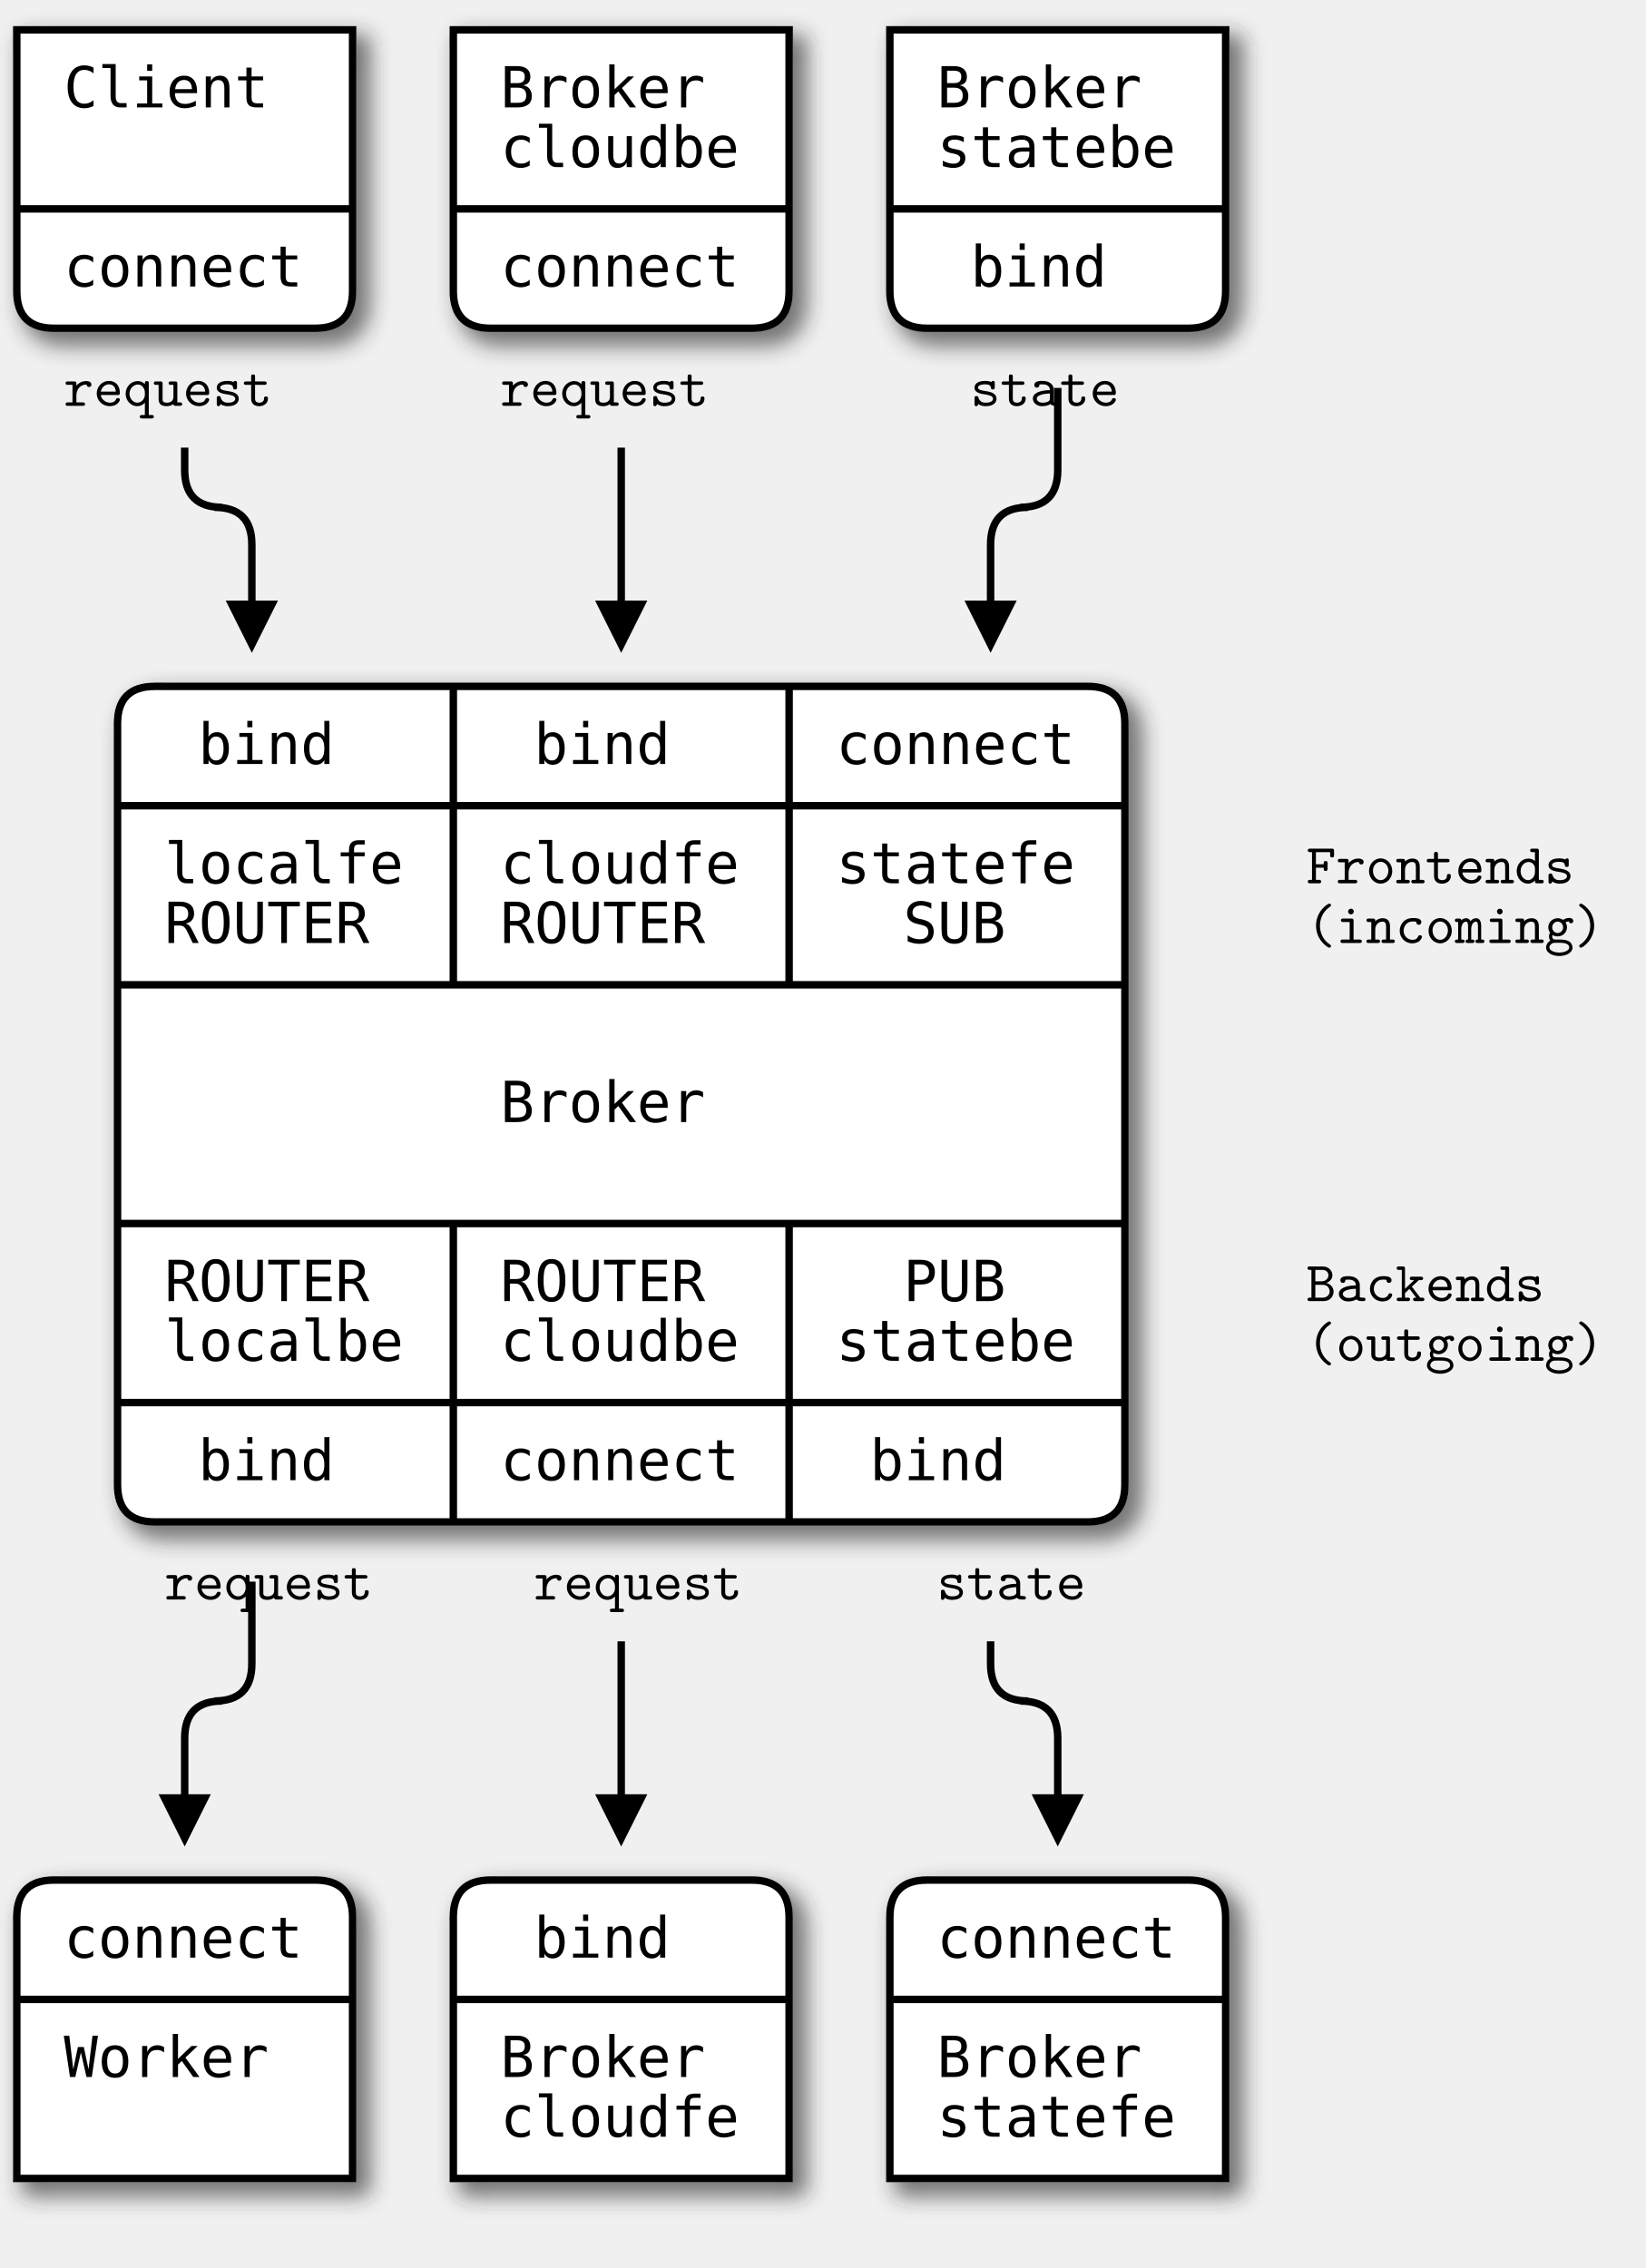
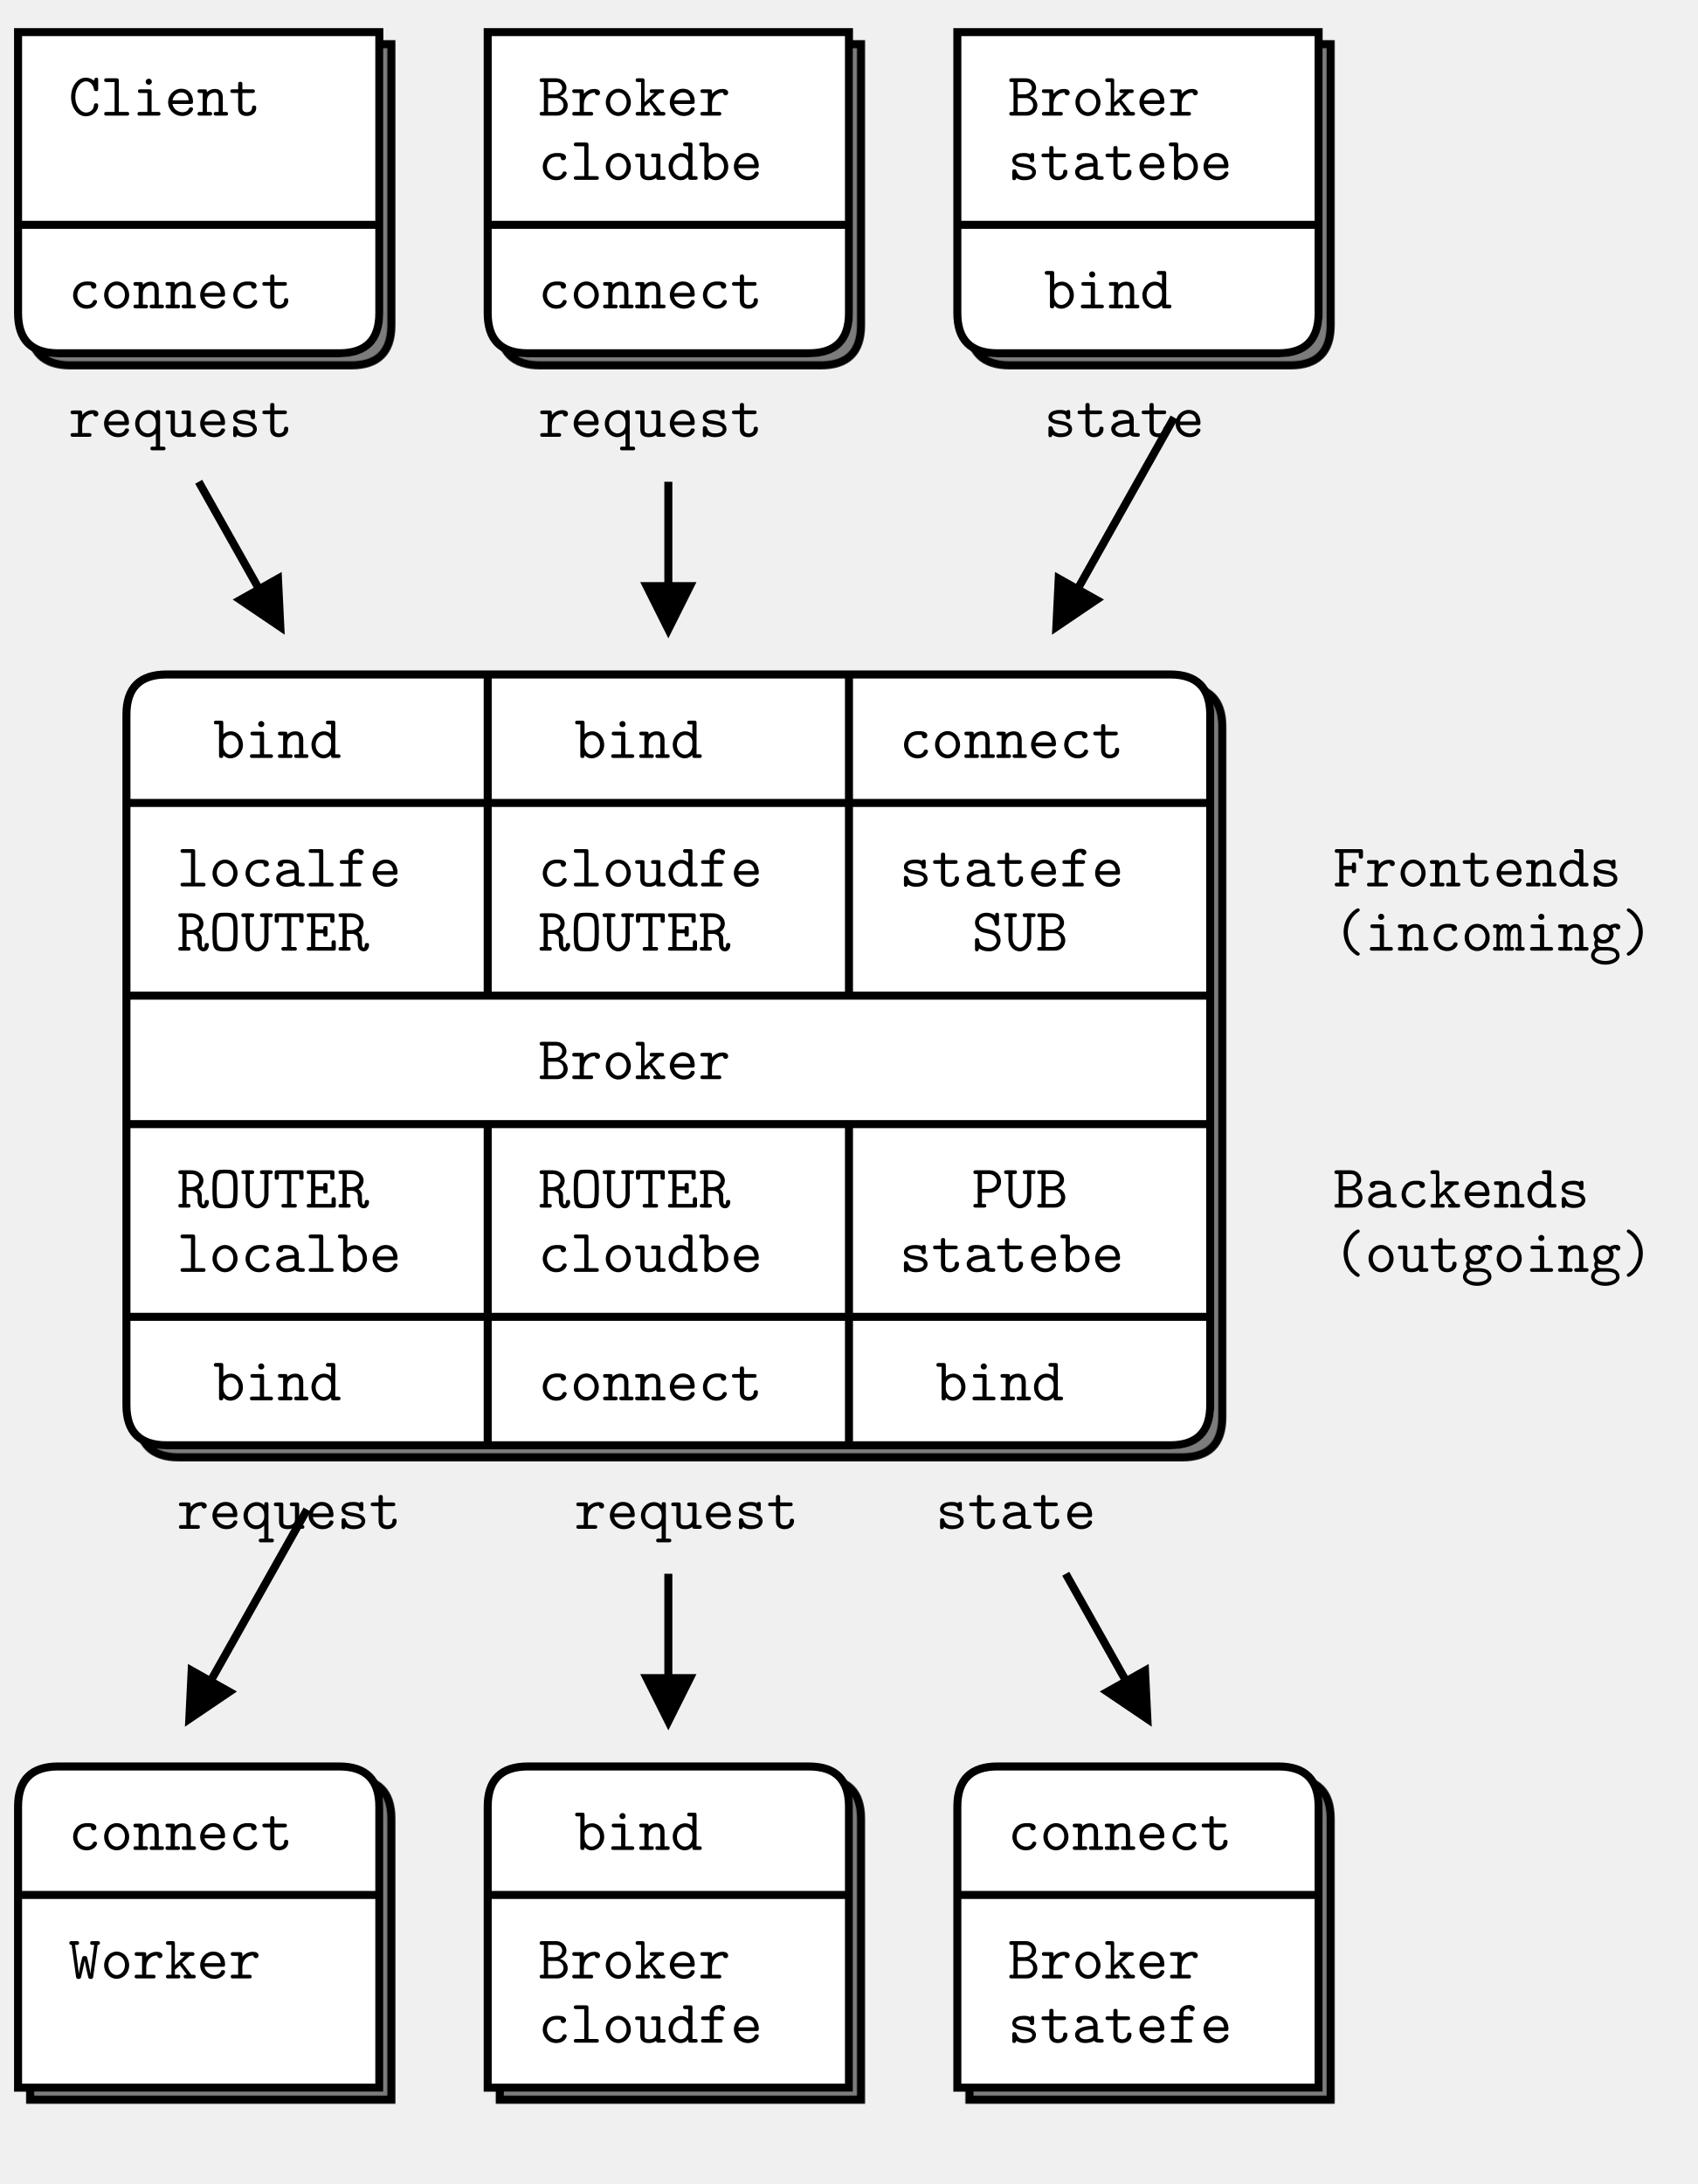
- <svg xmlns="http://www.w3.org/2000/svg" width="441px" height="608px" version="1.1">
+ <svg xmlns="http://www.w3.org/2000/svg" width="423px" height="544px" version="1.1">
  <defs>
    <filter id="dsFilter" width="150%" height="150%">
      <feOffset result="offOut" in="SourceGraphic" dx="3" dy="3" />
      <feColorMatrix result="matrixOut" in="offOut" type="matrix" values="0.2 0 0 0 0 0 0.2 0 0 0 0 0 0.2 0 0 0 0 0 1 0" />
-       <feGaussianBlur result="blurOut" in="matrixOut" stdDeviation="3" />
-       <feBlend in="SourceGraphic" in2="blurOut" mode="normal" />
+       <feBlend in="SourceGraphic" in2="matrixOut" mode="normal" />
    </filter>
    <marker id="iPointer" viewBox="0 0 10 10" refX="5" refY="5" markerUnits="strokeWidth" markerWidth="8" markerHeight="7" orient="auto">
      <path d="M 10 0 L 10 10 L 0 5 z" />
    </marker>
    <marker id="Pointer" viewBox="0 0 10 10" refX="5" refY="5" markerUnits="strokeWidth" markerWidth="8" markerHeight="7" orient="auto">
      <path d="M 0 0 L 10 5 L 0 10 z" />
    </marker>
  </defs>
  <g id="boxes" stroke="black" stroke-width="2" fill="none">
    <g id="group0">
      <path id="path0" filter="url(#dsFilter)" fill="#fff" d="M 4.5 8 L 94.5 8 L 94.5 78 Q 94.5 88 84.5 88 L 14.5 88 Q 4.5 88 4.5 78 Z" />
-       <text x="17.1" y="28.8" id="text0" fill="#000" stroke="none" style="font-family:Consolas,Monaco,Anonymous Pro,Anonymous,Bitstream Sans Mono,monospace;font-size:15.2px">Client </text>
-       <text x="17.1" y="76.8" id="text0" fill="#000" stroke="none" style="font-family:Consolas,Monaco,Anonymous Pro,Anonymous,Bitstream Sans Mono,monospace;font-size:15.2px">connect </text>
+       <text x="17.1" y="28.8" id="text0" fill="#000" stroke="none" style="font-family:LMMono10,monospace;font-size:15.2px">Client </text>
+       <text x="17.1" y="76.8" id="text0" fill="#000" stroke="none" style="font-family:LMMono10,monospace;font-size:15.2px">connect </text>
    </g>
    <g id="group2">
      <path id="path2" filter="url(#dsFilter)" fill="#fff" d="M 121.5 8 L 211.5 8 L 211.5 78 Q 211.5 88 201.5 88 L 131.5 88 Q 121.5 88 121.5 78 Z" />
-       <text x="134.1" y="28.8" id="text2" fill="#000" stroke="none" style="font-family:Consolas,Monaco,Anonymous Pro,Anonymous,Bitstream Sans Mono,monospace;font-size:15.2px">Broker </text>
-       <text x="134.1" y="44.8" id="text2" fill="#000" stroke="none" style="font-family:Consolas,Monaco,Anonymous Pro,Anonymous,Bitstream Sans Mono,monospace;font-size:15.2px">cloudbe </text>
-       <text x="134.1" y="76.8" id="text2" fill="#000" stroke="none" style="font-family:Consolas,Monaco,Anonymous Pro,Anonymous,Bitstream Sans Mono,monospace;font-size:15.2px">connect </text>
+       <text x="134.1" y="28.8" id="text2" fill="#000" stroke="none" style="font-family:LMMono10,monospace;font-size:15.2px">Broker </text>
+       <text x="134.1" y="44.8" id="text2" fill="#000" stroke="none" style="font-family:LMMono10,monospace;font-size:15.2px">cloudbe </text>
+       <text x="134.1" y="76.8" id="text2" fill="#000" stroke="none" style="font-family:LMMono10,monospace;font-size:15.2px">connect </text>
    </g>
    <g id="group4">
      <path id="path4" filter="url(#dsFilter)" fill="#fff" d="M 238.5 8 L 328.5 8 L 328.5 78 Q 328.5 88 318.5 88 L 248.5 88 Q 238.5 88 238.5 78 Z" />
-       <text x="251.1" y="28.8" id="text4" fill="#000" stroke="none" style="font-family:Consolas,Monaco,Anonymous Pro,Anonymous,Bitstream Sans Mono,monospace;font-size:15.2px">Broker </text>
-       <text x="251.1" y="44.8" id="text4" fill="#000" stroke="none" style="font-family:Consolas,Monaco,Anonymous Pro,Anonymous,Bitstream Sans Mono,monospace;font-size:15.2px">statebe </text>
-       <text x="260.1" y="76.8" id="text4" fill="#000" stroke="none" style="font-family:Consolas,Monaco,Anonymous Pro,Anonymous,Bitstream Sans Mono,monospace;font-size:15.2px">bind </text>
+       <text x="251.1" y="28.8" id="text4" fill="#000" stroke="none" style="font-family:LMMono10,monospace;font-size:15.2px">Broker </text>
+       <text x="251.1" y="44.8" id="text4" fill="#000" stroke="none" style="font-family:LMMono10,monospace;font-size:15.2px">statebe </text>
+       <text x="260.1" y="76.8" id="text4" fill="#000" stroke="none" style="font-family:LMMono10,monospace;font-size:15.2px">bind </text>
    </g>
-     <g id="group22">
-       <path id="path22" filter="url(#dsFilter)" fill="#fff" d="M 31.5 194 Q 31.5 184 41.5 184 L 291.5 184 Q 301.5 184 301.5 194 L 301.5 398 Q 301.5 408 291.5 408 L 41.5 408 Q 31.5 408 31.5 398 Z" />
-       <text x="53.1" y="204.8" id="text22" fill="#000" stroke="none" style="font-family:Consolas,Monaco,Anonymous Pro,Anonymous,Bitstream Sans Mono,monospace;font-size:15.2px">bind </text>
-       <text x="143.1" y="204.8" id="text22" fill="#000" stroke="none" style="font-family:Consolas,Monaco,Anonymous Pro,Anonymous,Bitstream Sans Mono,monospace;font-size:15.2px">bind </text>
-       <text x="224.1" y="204.8" id="text22" fill="#000" stroke="none" style="font-family:Consolas,Monaco,Anonymous Pro,Anonymous,Bitstream Sans Mono,monospace;font-size:15.2px">connect </text>
-       <text x="44.1" y="236.8" id="text22" fill="#000" stroke="none" style="font-family:Consolas,Monaco,Anonymous Pro,Anonymous,Bitstream Sans Mono,monospace;font-size:15.2px">localfe </text>
-       <text x="134.1" y="236.8" id="text22" fill="#000" stroke="none" style="font-family:Consolas,Monaco,Anonymous Pro,Anonymous,Bitstream Sans Mono,monospace;font-size:15.2px">cloudfe </text>
-       <text x="224.1" y="236.8" id="text22" fill="#000" stroke="none" style="font-family:Consolas,Monaco,Anonymous Pro,Anonymous,Bitstream Sans Mono,monospace;font-size:15.2px">statefe </text>
-       <text x="44.1" y="252.8" id="text22" fill="#000" stroke="none" style="font-family:Consolas,Monaco,Anonymous Pro,Anonymous,Bitstream Sans Mono,monospace;font-size:15.2px">ROUTER </text>
-       <text x="134.1" y="252.8" id="text22" fill="#000" stroke="none" style="font-family:Consolas,Monaco,Anonymous Pro,Anonymous,Bitstream Sans Mono,monospace;font-size:15.2px">ROUTER </text>
-       <text x="242.1" y="252.8" id="text22" fill="#000" stroke="none" style="font-family:Consolas,Monaco,Anonymous Pro,Anonymous,Bitstream Sans Mono,monospace;font-size:15.2px">SUB </text>
-       <text x="134.1" y="300.8" id="text22" fill="#000" stroke="none" style="font-family:Consolas,Monaco,Anonymous Pro,Anonymous,Bitstream Sans Mono,monospace;font-size:15.2px">Broker </text>
-       <text x="44.1" y="348.8" id="text22" fill="#000" stroke="none" style="font-family:Consolas,Monaco,Anonymous Pro,Anonymous,Bitstream Sans Mono,monospace;font-size:15.2px">ROUTER </text>
-       <text x="134.1" y="348.8" id="text22" fill="#000" stroke="none" style="font-family:Consolas,Monaco,Anonymous Pro,Anonymous,Bitstream Sans Mono,monospace;font-size:15.2px">ROUTER </text>
-       <text x="242.1" y="348.8" id="text22" fill="#000" stroke="none" style="font-family:Consolas,Monaco,Anonymous Pro,Anonymous,Bitstream Sans Mono,monospace;font-size:15.2px">PUB </text>
-       <text x="44.1" y="364.8" id="text22" fill="#000" stroke="none" style="font-family:Consolas,Monaco,Anonymous Pro,Anonymous,Bitstream Sans Mono,monospace;font-size:15.2px">localbe </text>
-       <text x="134.1" y="364.8" id="text22" fill="#000" stroke="none" style="font-family:Consolas,Monaco,Anonymous Pro,Anonymous,Bitstream Sans Mono,monospace;font-size:15.2px">cloudbe </text>
-       <text x="224.1" y="364.8" id="text22" fill="#000" stroke="none" style="font-family:Consolas,Monaco,Anonymous Pro,Anonymous,Bitstream Sans Mono,monospace;font-size:15.2px">statebe </text>
-       <text x="53.1" y="396.8" id="text22" fill="#000" stroke="none" style="font-family:Consolas,Monaco,Anonymous Pro,Anonymous,Bitstream Sans Mono,monospace;font-size:15.2px">bind </text>
-       <text x="134.1" y="396.8" id="text22" fill="#000" stroke="none" style="font-family:Consolas,Monaco,Anonymous Pro,Anonymous,Bitstream Sans Mono,monospace;font-size:15.2px">connect </text>
-       <text x="233.1" y="396.8" id="text22" fill="#000" stroke="none" style="font-family:Consolas,Monaco,Anonymous Pro,Anonymous,Bitstream Sans Mono,monospace;font-size:15.2px">bind </text>
+     <g id="group18">
+       <path id="path18" filter="url(#dsFilter)" fill="#fff" d="M 31.5 178 Q 31.5 168 41.5 168 L 291.5 168 Q 301.5 168 301.5 178 L 301.5 350 Q 301.5 360 291.5 360 L 41.5 360 Q 31.5 360 31.5 350 Z" />
+       <text x="53.1" y="188.8" id="text18" fill="#000" stroke="none" style="font-family:LMMono10,monospace;font-size:15.2px">bind </text>
+       <text x="143.1" y="188.8" id="text18" fill="#000" stroke="none" style="font-family:LMMono10,monospace;font-size:15.2px">bind </text>
+       <text x="224.1" y="188.8" id="text18" fill="#000" stroke="none" style="font-family:LMMono10,monospace;font-size:15.2px">connect </text>
+       <text x="44.1" y="220.8" id="text18" fill="#000" stroke="none" style="font-family:LMMono10,monospace;font-size:15.2px">localfe </text>
+       <text x="134.1" y="220.8" id="text18" fill="#000" stroke="none" style="font-family:LMMono10,monospace;font-size:15.2px">cloudfe </text>
+       <text x="224.1" y="220.8" id="text18" fill="#000" stroke="none" style="font-family:LMMono10,monospace;font-size:15.2px">statefe </text>
+       <text x="44.1" y="236.8" id="text18" fill="#000" stroke="none" style="font-family:LMMono10,monospace;font-size:15.2px">ROUTER </text>
+       <text x="134.1" y="236.8" id="text18" fill="#000" stroke="none" style="font-family:LMMono10,monospace;font-size:15.2px">ROUTER </text>
+       <text x="242.1" y="236.8" id="text18" fill="#000" stroke="none" style="font-family:LMMono10,monospace;font-size:15.2px">SUB </text>
+       <text x="134.1" y="268.8" id="text18" fill="#000" stroke="none" style="font-family:LMMono10,monospace;font-size:15.2px">Broker </text>
+       <text x="44.1" y="300.8" id="text18" fill="#000" stroke="none" style="font-family:LMMono10,monospace;font-size:15.2px">ROUTER </text>
+       <text x="134.1" y="300.8" id="text18" fill="#000" stroke="none" style="font-family:LMMono10,monospace;font-size:15.2px">ROUTER </text>
+       <text x="242.1" y="300.8" id="text18" fill="#000" stroke="none" style="font-family:LMMono10,monospace;font-size:15.2px">PUB </text>
+       <text x="44.1" y="316.8" id="text18" fill="#000" stroke="none" style="font-family:LMMono10,monospace;font-size:15.2px">localbe </text>
+       <text x="134.1" y="316.8" id="text18" fill="#000" stroke="none" style="font-family:LMMono10,monospace;font-size:15.2px">cloudbe </text>
+       <text x="224.1" y="316.8" id="text18" fill="#000" stroke="none" style="font-family:LMMono10,monospace;font-size:15.2px">statebe </text>
+       <text x="53.1" y="348.8" id="text18" fill="#000" stroke="none" style="font-family:LMMono10,monospace;font-size:15.2px">bind </text>
+       <text x="134.1" y="348.8" id="text18" fill="#000" stroke="none" style="font-family:LMMono10,monospace;font-size:15.2px">connect </text>
+       <text x="233.1" y="348.8" id="text18" fill="#000" stroke="none" style="font-family:LMMono10,monospace;font-size:15.2px">bind </text>
    </g>
-     <g id="group50">
-       <path id="path50" filter="url(#dsFilter)" fill="#fff" d="M 4.5 514 Q 4.5 504 14.5 504 L 84.5 504 Q 94.5 504 94.5 514 L 94.5 584 L 4.5 584 Z" />
-       <text x="17.1" y="524.8" id="text50" fill="#000" stroke="none" style="font-family:Consolas,Monaco,Anonymous Pro,Anonymous,Bitstream Sans Mono,monospace;font-size:15.2px">connect </text>
-       <text x="17.1" y="556.8" id="text50" fill="#000" stroke="none" style="font-family:Consolas,Monaco,Anonymous Pro,Anonymous,Bitstream Sans Mono,monospace;font-size:15.2px">Worker </text>
+     <g id="group42">
+       <path id="path42" filter="url(#dsFilter)" fill="#fff" d="M 4.5 450 Q 4.5 440 14.5 440 L 84.5 440 Q 94.5 440 94.5 450 L 94.5 520 L 4.5 520 Z" />
+       <text x="17.1" y="460.8" id="text42" fill="#000" stroke="none" style="font-family:LMMono10,monospace;font-size:15.2px">connect </text>
+       <text x="17.1" y="492.8" id="text42" fill="#000" stroke="none" style="font-family:LMMono10,monospace;font-size:15.2px">Worker </text>
    </g>
-     <g id="group52">
-       <path id="path52" filter="url(#dsFilter)" fill="#fff" d="M 121.5 514 Q 121.5 504 131.5 504 L 201.5 504 Q 211.5 504 211.5 514 L 211.5 584 L 121.5 584 Z" />
-       <text x="143.1" y="524.8" id="text52" fill="#000" stroke="none" style="font-family:Consolas,Monaco,Anonymous Pro,Anonymous,Bitstream Sans Mono,monospace;font-size:15.2px">bind </text>
-       <text x="134.1" y="556.8" id="text52" fill="#000" stroke="none" style="font-family:Consolas,Monaco,Anonymous Pro,Anonymous,Bitstream Sans Mono,monospace;font-size:15.2px">Broker </text>
-       <text x="134.1" y="572.8" id="text52" fill="#000" stroke="none" style="font-family:Consolas,Monaco,Anonymous Pro,Anonymous,Bitstream Sans Mono,monospace;font-size:15.2px">cloudfe </text>
+     <g id="group44">
+       <path id="path44" filter="url(#dsFilter)" fill="#fff" d="M 121.5 450 Q 121.5 440 131.5 440 L 201.5 440 Q 211.5 440 211.5 450 L 211.5 520 L 121.5 520 Z" />
+       <text x="143.1" y="460.8" id="text44" fill="#000" stroke="none" style="font-family:LMMono10,monospace;font-size:15.2px">bind </text>
+       <text x="134.1" y="492.8" id="text44" fill="#000" stroke="none" style="font-family:LMMono10,monospace;font-size:15.2px">Broker </text>
+       <text x="134.1" y="508.8" id="text44" fill="#000" stroke="none" style="font-family:LMMono10,monospace;font-size:15.2px">cloudfe </text>
    </g>
-     <g id="group54">
-       <path id="path54" filter="url(#dsFilter)" fill="#fff" d="M 238.5 514 Q 238.5 504 248.5 504 L 318.5 504 Q 328.5 504 328.5 514 L 328.5 584 L 238.5 584 Z" />
-       <text x="251.1" y="524.8" id="text54" fill="#000" stroke="none" style="font-family:Consolas,Monaco,Anonymous Pro,Anonymous,Bitstream Sans Mono,monospace;font-size:15.2px">connect </text>
-       <text x="251.1" y="556.8" id="text54" fill="#000" stroke="none" style="font-family:Consolas,Monaco,Anonymous Pro,Anonymous,Bitstream Sans Mono,monospace;font-size:15.2px">Broker </text>
-       <text x="251.1" y="572.8" id="text54" fill="#000" stroke="none" style="font-family:Consolas,Monaco,Anonymous Pro,Anonymous,Bitstream Sans Mono,monospace;font-size:15.2px">statefe </text>
+     <g id="group46">
+       <path id="path46" filter="url(#dsFilter)" fill="#fff" d="M 238.5 450 Q 238.5 440 248.5 440 L 318.5 440 Q 328.5 440 328.5 450 L 328.5 520 L 238.5 520 Z" />
+       <text x="251.1" y="460.8" id="text46" fill="#000" stroke="none" style="font-family:LMMono10,monospace;font-size:15.2px">connect </text>
+       <text x="251.1" y="492.8" id="text46" fill="#000" stroke="none" style="font-family:LMMono10,monospace;font-size:15.2px">Broker </text>
+       <text x="251.1" y="508.8" id="text46" fill="#000" stroke="none" style="font-family:LMMono10,monospace;font-size:15.2px">statefe </text>
    </g>
  </g>
  <g id="lines" stroke="black" stroke-width="2" fill="none">
-     <g id="group71">
-       <path id="path71" d="M 4.5 56 L 94.5 56 " />
+     <g id="group63">
+       <path id="path63" d="M 4.5 56 L 94.5 56 " />
    </g>
-     <g id="group102">
-       <path id="path102" d="M 4.5 536 L 94.5 536 " />
+     <g id="group90">
+       <path id="path90" d="M 4.5 472 L 94.5 472 " />
    </g>
-     <g id="group197">
-       <path id="path197" d="M 31.5 216 L 121.5 216 L 211.5 216 L 301.5 216 " />
+     <g id="group176">
+       <path id="path176" d="M 31.5 200 L 121.5 200 L 211.5 200 L 301.5 200 " />
    </g>
-     <g id="group201">
-       <path id="path201" d="M 31.5 264 L 121.5 264 L 211.5 264 L 301.5 264 " />
+     <g id="group180">
+       <path id="path180" d="M 31.5 248 L 121.5 248 L 211.5 248 L 301.5 248 " />
    </g>
-     <g id="group206">
-       <path id="path206" d="M 31.5 328 L 121.5 328 L 211.5 328 L 301.5 328 " />
+     <g id="group183">
+       <path id="path183" d="M 31.5 280 L 121.5 280 L 211.5 280 L 301.5 280 " />
    </g>
-     <g id="group210">
-       <path id="path210" d="M 31.5 376 L 121.5 376 L 211.5 376 L 301.5 376 " />
+     <g id="group187">
+       <path id="path187" d="M 31.5 328 L 121.5 328 L 211.5 328 L 301.5 328 " />
    </g>
-     <g id="group271">
-       <path id="path271" marker-end="url(#Pointer)" d="M 49.5 120 L 49.5 126 Q 49.5 136 59.5 136 L 57.5 136 Q 67.5 136 67.5 146 L 67.5 168 " />
+     <g id="group243">
+       <path id="path243" marker-end="url(#Pointer)" d="M 49.5 120 L 67.5 152 " />
    </g>
-     <g id="group294">
-       <path id="path294" marker-start="url(#iPointer)" d="M 49.5 488 L 49.5 466 Q 49.5 456 59.5 456 L 57.5 456 Q 67.5 456 67.5 446 L 67.5 424 " />
+     <g id="group262">
+       <path id="path262" marker-start="url(#iPointer)" d="M 49.5 424 L 76.5 376 " />
    </g>
-     <g id="group571">
-       <path id="path571" d="M 121.5 56 L 211.5 56 " />
+     <g id="group511">
+       <path id="path511" d="M 121.5 56 L 211.5 56 " />
    </g>
-     <g id="group580">
-       <path id="path580" d="M 121.5 184 L 121.5 216 L 121.5 264 " />
+     <g id="group519">
+       <path id="path519" d="M 121.5 168 L 121.5 200 L 121.5 248 " />
    </g>
-     <g id="group590">
-       <path id="path590" d="M 121.5 328 L 121.5 376 L 121.5 408 " />
+     <g id="group527">
+       <path id="path527" d="M 121.5 280 L 121.5 328 L 121.5 360 " />
    </g>
-     <g id="group604">
-       <path id="path604" d="M 121.5 536 L 211.5 536 " />
+     <g id="group540">
+       <path id="path540" d="M 121.5 472 L 211.5 472 " />
    </g>
-     <g id="group769">
-       <path id="path769" marker-end="url(#Pointer)" d="M 166.5 120 L 166.5 168 " />
+     <g id="group689">
+       <path id="path689" marker-end="url(#Pointer)" d="M 166.5 120 L 166.5 152 " />
    </g>
-     <g id="group789">
-       <path id="path789" marker-end="url(#Pointer)" d="M 166.5 440 L 166.5 488 " />
+     <g id="group706">
+       <path id="path706" marker-end="url(#Pointer)" d="M 166.5 392 L 166.5 424 " />
    </g>
-     <g id="group963">
-       <path id="path963" d="M 211.5 184 L 211.5 216 L 211.5 264 " />
+     <g id="group862">
+       <path id="path862" d="M 211.5 168 L 211.5 200 L 211.5 248 " />
    </g>
-     <g id="group973">
-       <path id="path973" d="M 211.5 328 L 211.5 376 L 211.5 408 " />
+     <g id="group870">
+       <path id="path870" d="M 211.5 280 L 211.5 328 L 211.5 360 " />
    </g>
-     <g id="group1071">
-       <path id="path1071" d="M 238.5 56 L 328.5 56 " />
+     <g id="group959">
+       <path id="path959" d="M 238.5 56 L 328.5 56 " />
    </g>
-     <g id="group1102">
-       <path id="path1102" d="M 238.5 536 L 328.5 536 " />
+     <g id="group986">
+       <path id="path986" d="M 238.5 472 L 328.5 472 " />
    </g>
-     <g id="group1194">
-       <path id="path1194" marker-start="url(#iPointer)" d="M 265.5 168 L 265.5 146 Q 265.5 136 275.5 136 L 273.5 136 Q 283.5 136 283.5 126 L 283.5 104 " />
+     <g id="group1069">
+       <path id="path1069" marker-start="url(#iPointer)" d="M 265.5 152 L 292.5 104 " />
    </g>
-     <g id="group1211">
-       <path id="path1211" marker-end="url(#Pointer)" d="M 265.5 440 L 265.5 446 Q 265.5 456 275.5 456 L 273.5 456 Q 283.5 456 283.5 466 L 283.5 488 " />
+     <g id="group1084">
+       <path id="path1084" marker-end="url(#Pointer)" d="M 265.5 392 L 283.5 424 " />
    </g>
  </g>
  <g id="text" fill="black" style="font-family:LMMono10,monospace;font-size:15.2px">
    <text x="17.1" y="108.8" id="text8" fill="#000">request </text>
    <text x="134.1" y="108.8" id="text9" fill="#000">request </text>
    <text x="260.1" y="108.8" id="text10" fill="#000">state</text>
-     <text x="350.1" y="236.8" id="text17" fill="#000">Frontends</text>
-     <text x="350.1" y="252.8" id="text21" fill="#000">(incoming)</text>
-     <text x="350.1" y="348.8" id="text26" fill="#000">Backends</text>
-     <text x="350.1" y="364.8" id="text30" fill="#000">(outgoing)</text>
-     <text x="44.1" y="428.8" id="text34" fill="#000">request </text>
-     <text x="143.1" y="428.8" id="text35" fill="#000">request </text>
-     <text x="251.1" y="428.8" id="text36" fill="#000">state</text>
+     <text x="332.1" y="220.8" id="text17" fill="#000">Frontends</text>
+     <text x="332.1" y="236.8" id="text21" fill="#000">(incoming)</text>
+     <text x="332.1" y="300.8" id="text26" fill="#000">Backends</text>
+     <text x="332.1" y="316.8" id="text30" fill="#000">(outgoing)</text>
+     <text x="44.1" y="380.8" id="text34" fill="#000">request </text>
+     <text x="143.1" y="380.8" id="text35" fill="#000">request </text>
+     <text x="233.1" y="380.8" id="text36" fill="#000">state</text>
  </g>
</svg>
